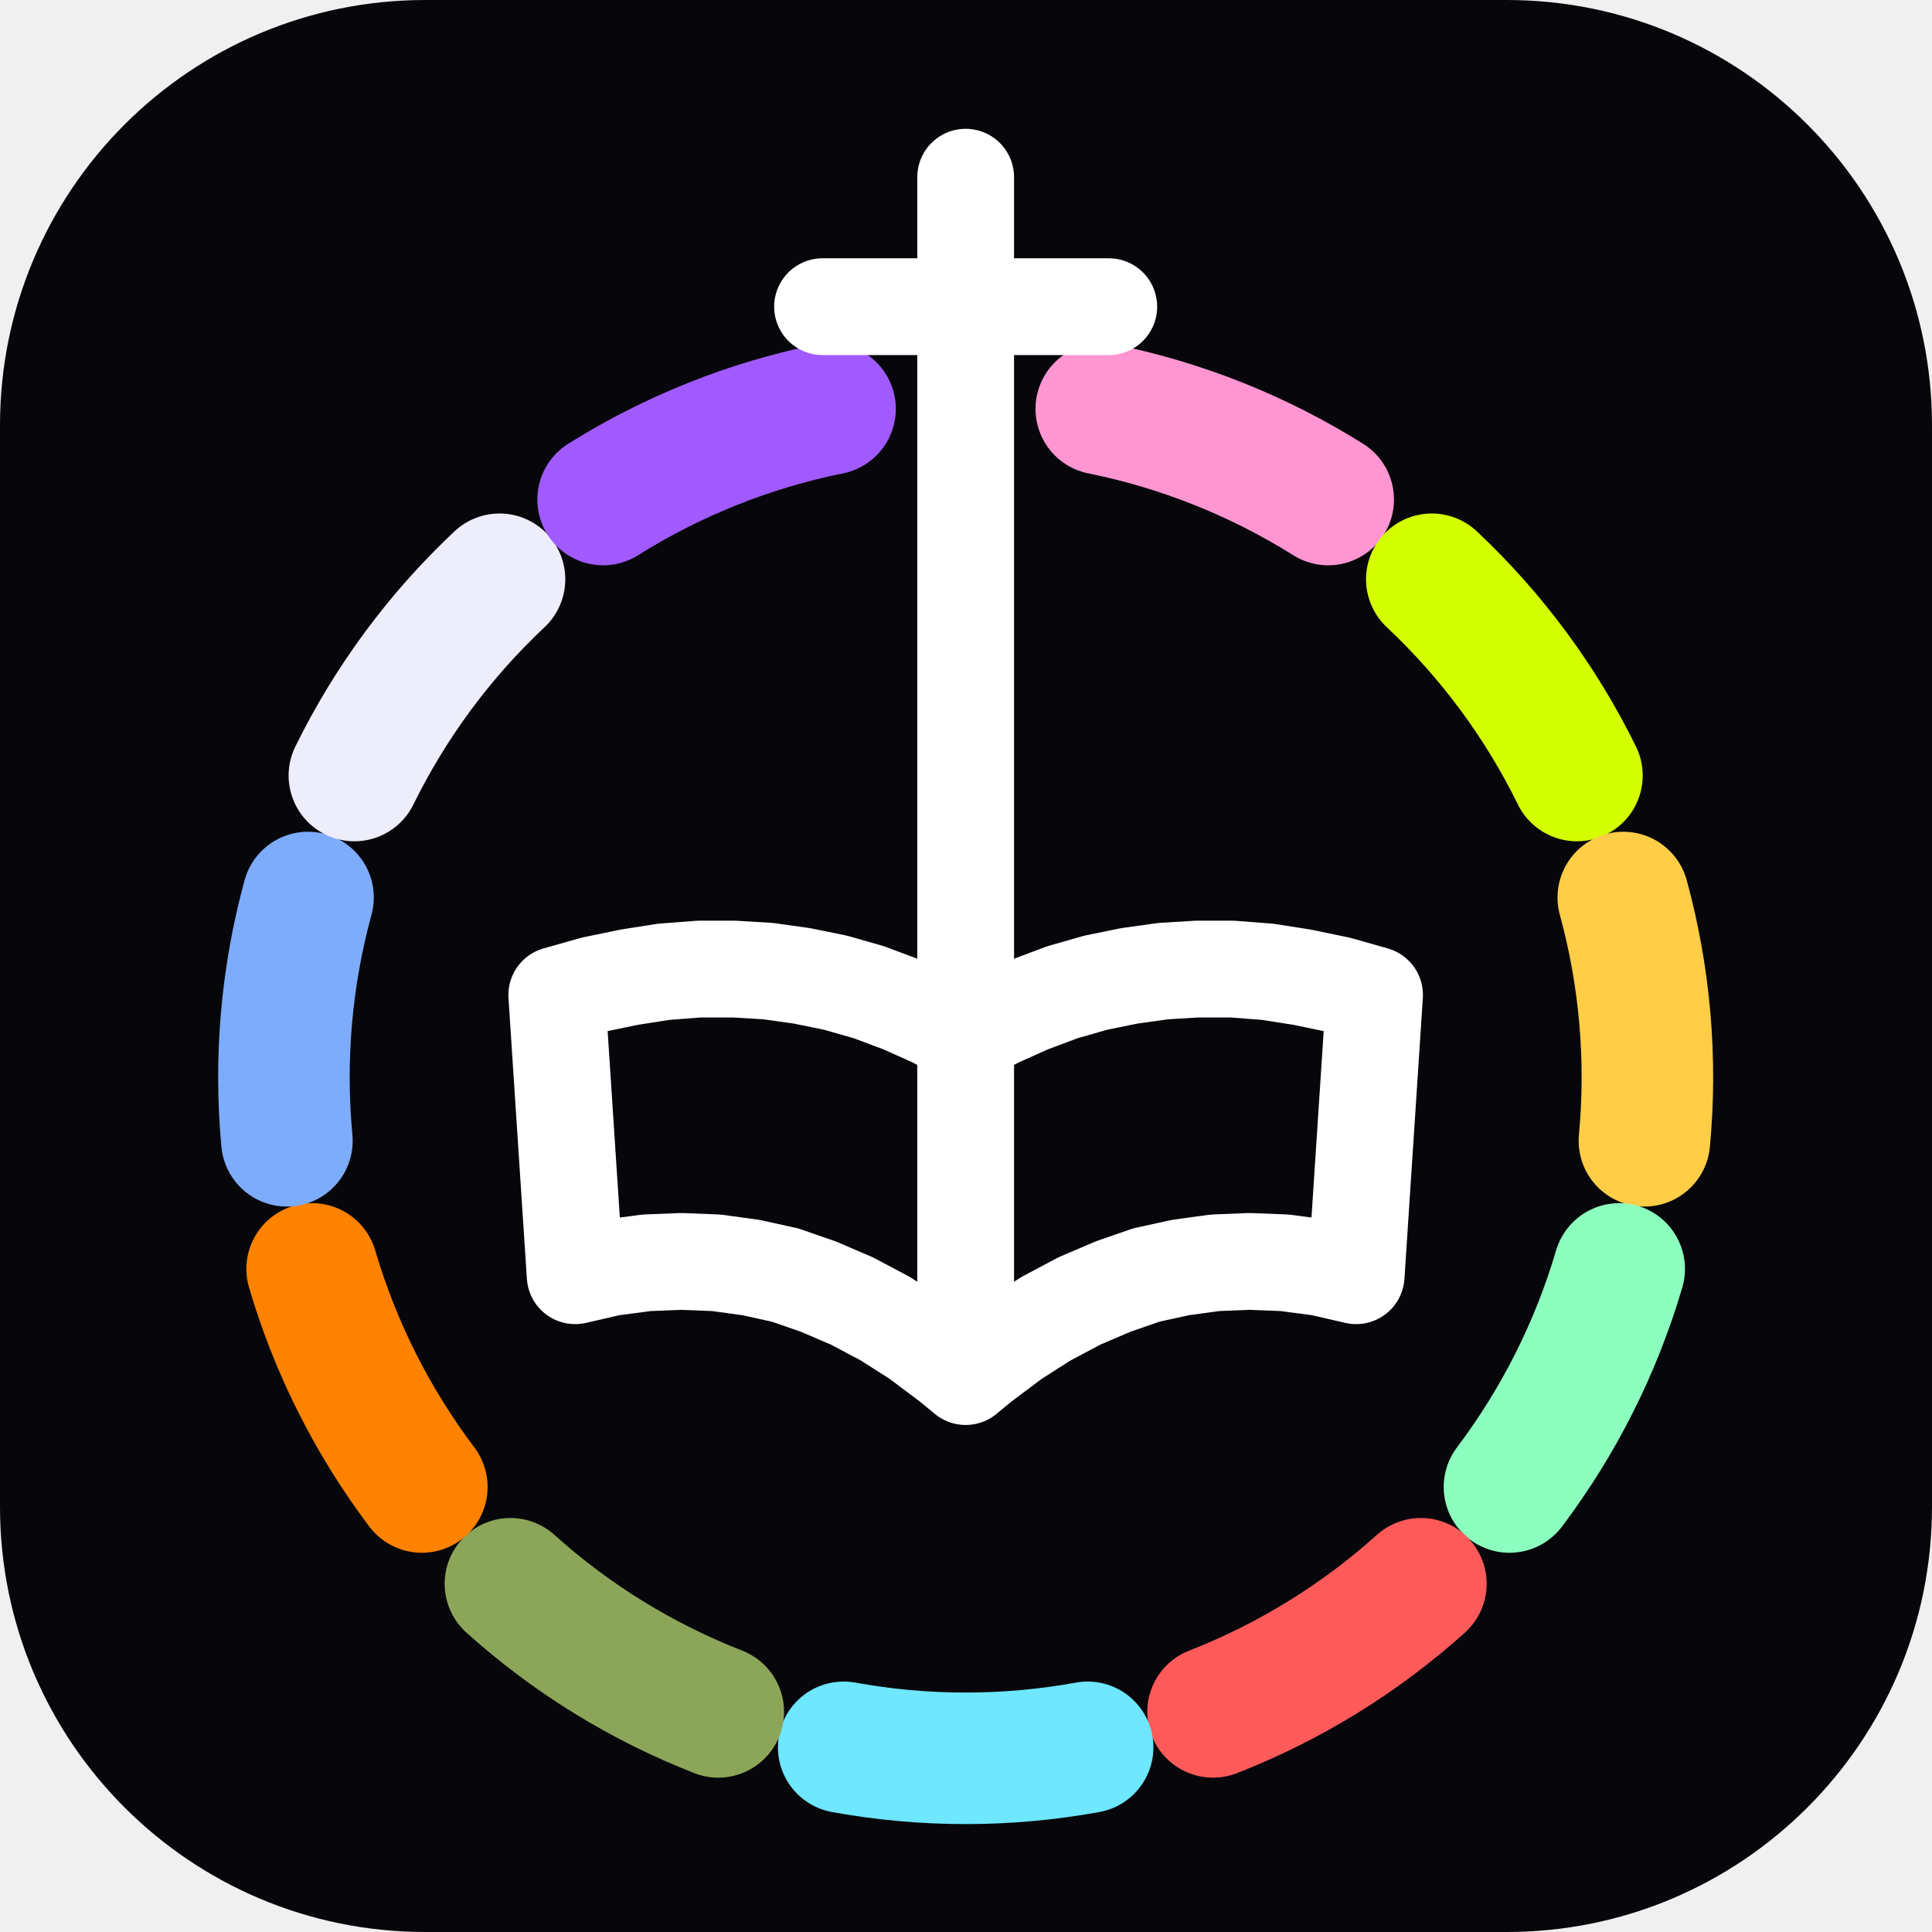
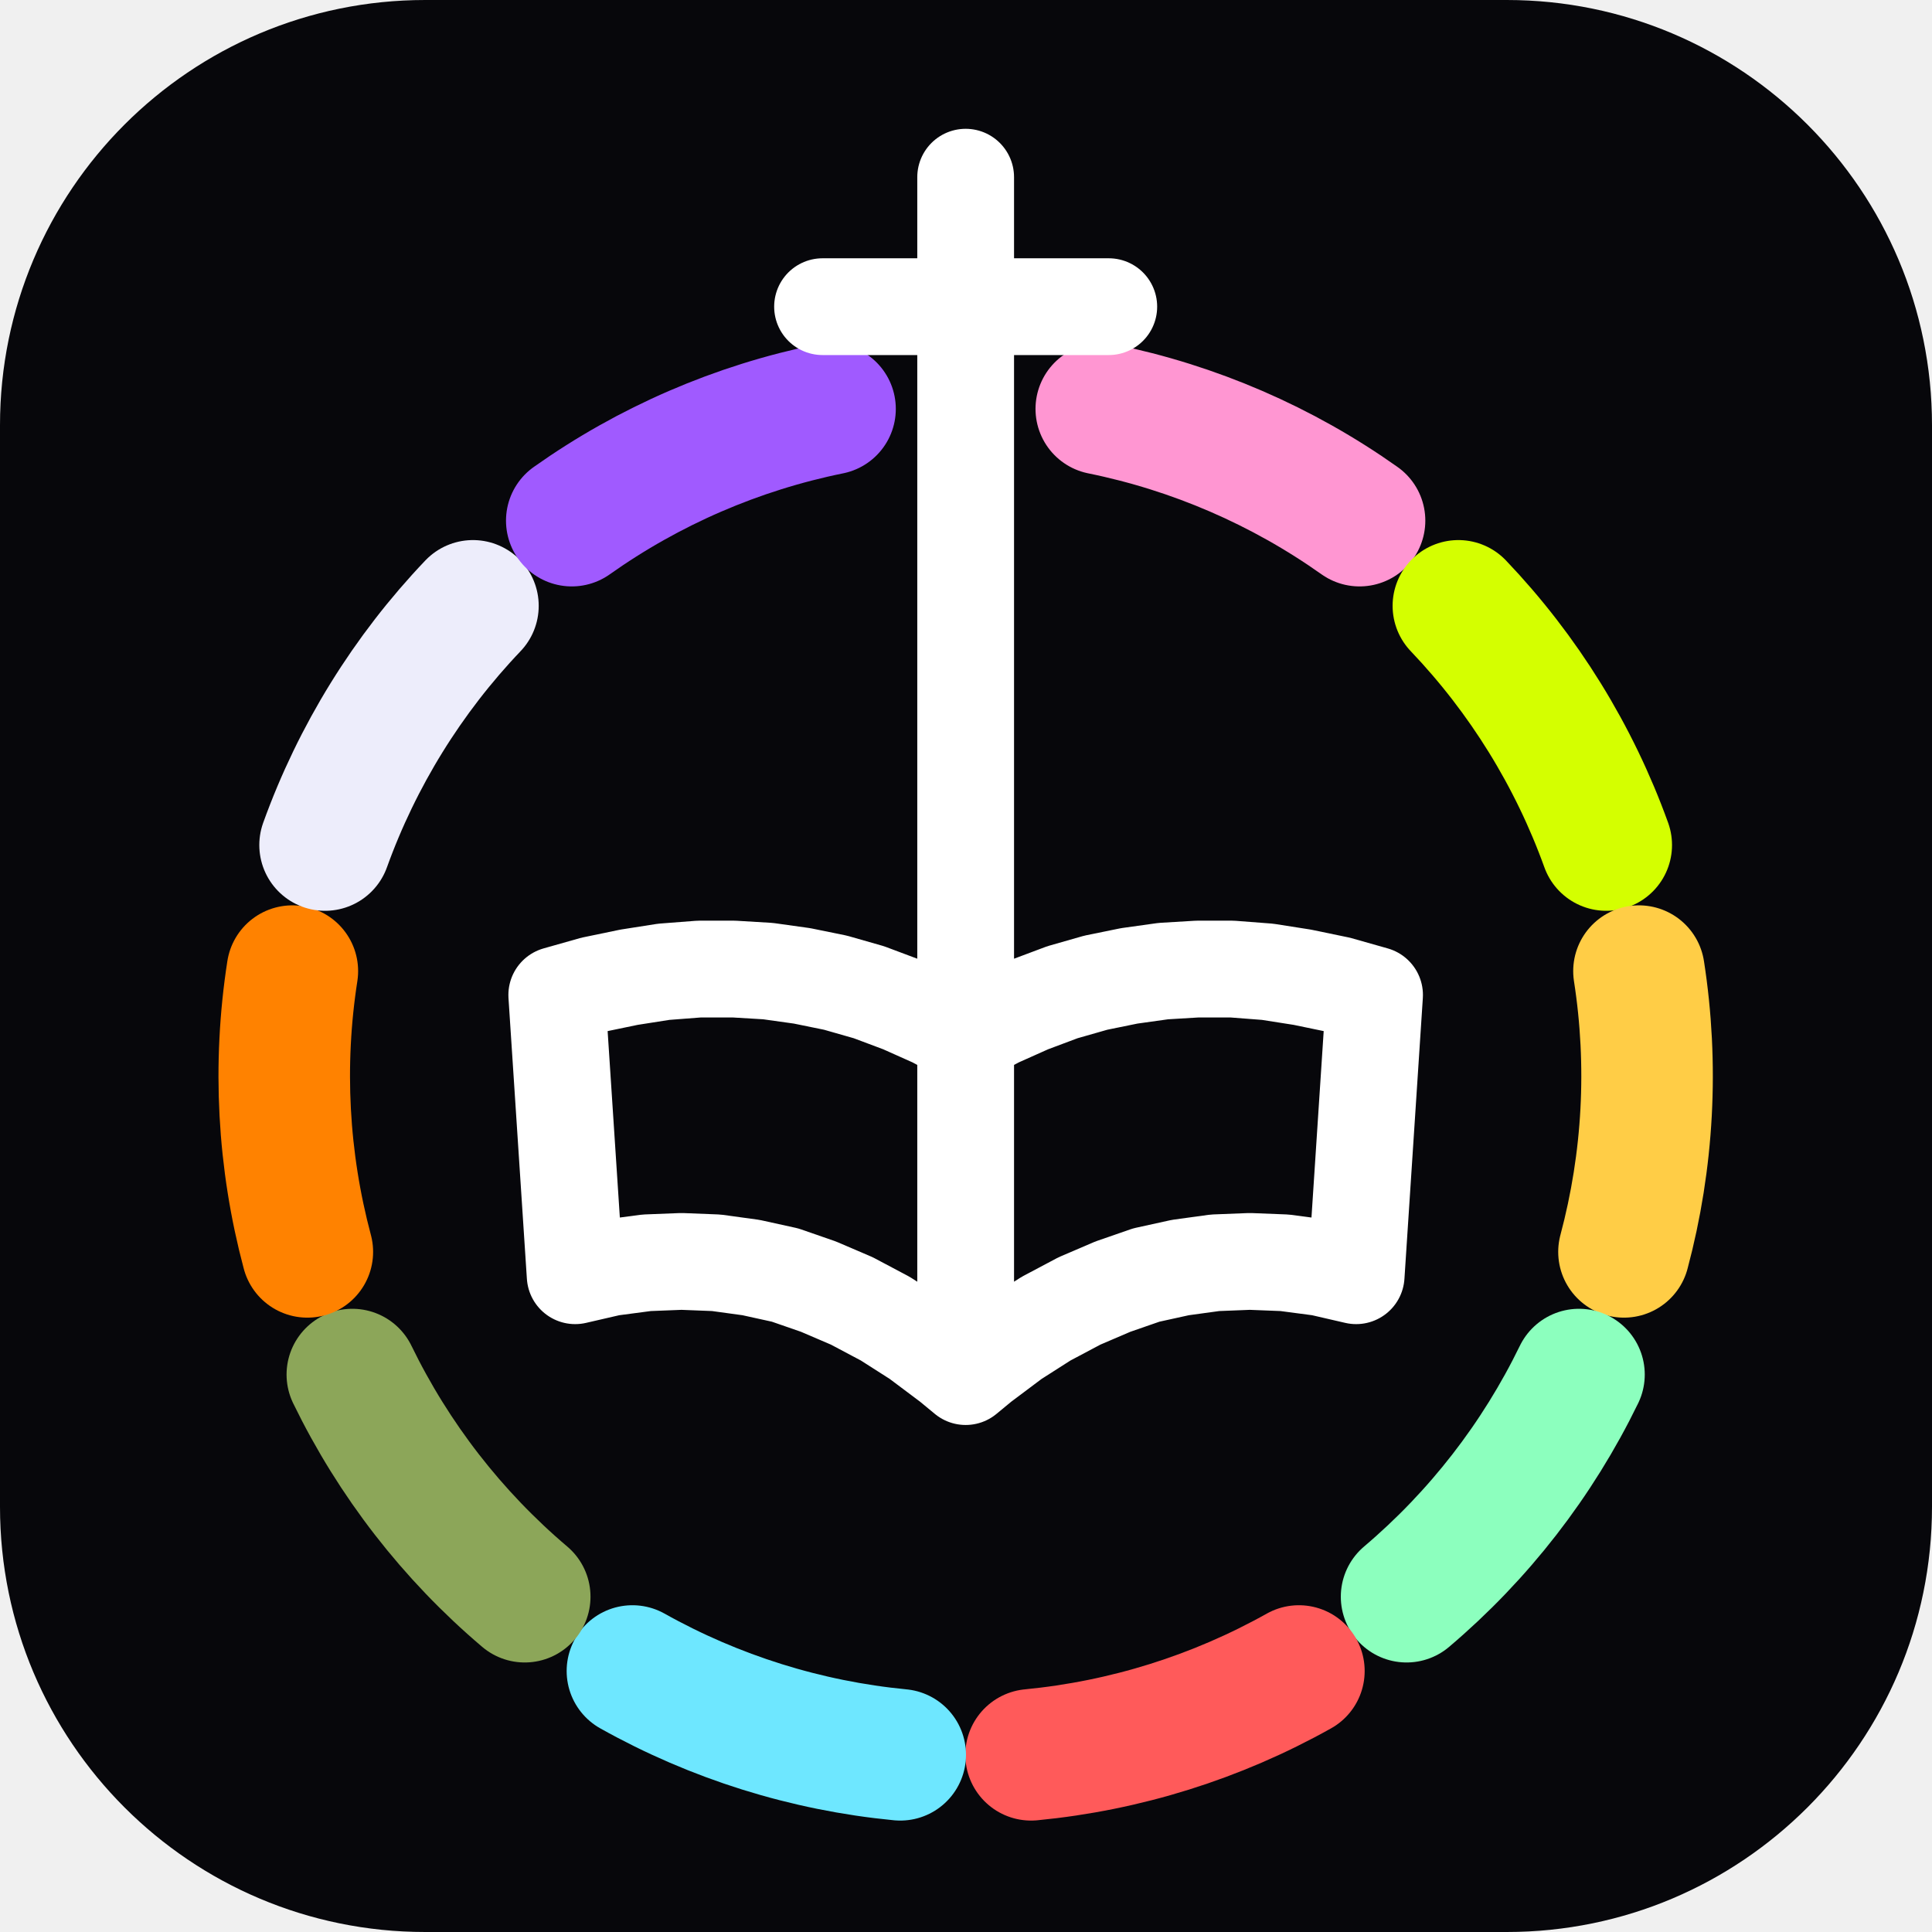
<svg xmlns="http://www.w3.org/2000/svg" viewBox="-1.417 -1.58 2.835 2.835" role="img" aria-label="tipps-ratgeber.de">
  <rect x="-1.417" y="-1.58" width="2.835" height="2.835" rx="0.624" fill="#07070b" />
  <g fill="none" stroke-linecap="round" stroke-linejoin="round">
-     <path d="M0.199 -0.98A1 1 0 0 1 0.532 -0.847" stroke="#ff96d2" stroke-width="0.193" />
-     <path d="M0.684 -0.73A1 1 0 0 1 0.897 -0.442" stroke="#d4ff00" stroke-width="0.193" />
-     <path d="M0.965 -0.263A1 1 0 0 1 0.996 0.094" stroke="#ffcd46" stroke-width="0.193" />
-     <path d="M0.959 0.282A1 1 0 0 1 0.798 0.602" stroke="#8cffbe" stroke-width="0.193" />
-     <path d="M0.668 0.744A1 1 0 0 1 0.363 0.932" stroke="#ff5a5a" stroke-width="0.193" />
-     <path d="M0.179 0.984A1 1 0 0 1 -0.179 0.984" stroke="#6ee7ff" stroke-width="0.193" />
-     <path d="M-0.363 0.932A1 1 0 0 1 -0.668 0.744" stroke="#8ca659" stroke-width="0.193" />
-     <path d="M-0.798 0.602A1 1 0 0 1 -0.959 0.282" stroke="#ff8200" stroke-width="0.193" />
-     <path d="M-0.996 0.094A1 1 0 0 1 -0.965 -0.263" stroke="#7eacfc" stroke-width="0.193" />
-     <path d="M-0.897 -0.442A1 1 0 0 1 -0.684 -0.73" stroke="#ededfb" stroke-width="0.193" />
-     <path d="M-0.532 -0.847A1 1 0 0 1 -0.199 -0.98" stroke="#a05aff" stroke-width="0.193" />
+     <path d="M0.199 -0.98A1 1 0 0 1 0.578 -0.816" stroke="#ff96d2" stroke-width="0.193" />
+     <path d="M0.723 -0.691A1 1 0 0 1 0.94 -0.34" stroke="#d4ff00" stroke-width="0.193" />
+     <path d="M0.988 -0.155A1 1 0 0 1 0.966 0.257" stroke="#ffcd46" stroke-width="0.193" />
+     <path d="M0.9 0.437A1 1 0 0 1 0.647 0.763" stroke="#8cffbe" stroke-width="0.193" />
+     <path d="M0.489 0.872A1 1 0 0 1 0.096 0.995" stroke="#ff5a5a" stroke-width="0.193" />
+     <path d="M-0.096 0.995A1 1 0 0 1 -0.489 0.872" stroke="#6ee7ff" stroke-width="0.193" />
+     <path d="M-0.647 0.763A1 1 0 0 1 -0.9 0.437" stroke="#8ca659" stroke-width="0.193" />
+     <path d="M-0.966 0.257A1 1 0 0 1 -0.988 -0.155" stroke="#ff8200" stroke-width="0.193" />
+     <path d="M-0.94 -0.34A1 1 0 0 1 -0.723 -0.691" stroke="#ededfb" stroke-width="0.193" />
+     <path d="M-0.578 -0.816A1 1 0 0 1 -0.199 -0.98" stroke="#a05aff" stroke-width="0.193" />
    <path d="M0 -0.06 L-0.047 -0.085 L-0.094 -0.106 L-0.142 -0.124 L-0.191 -0.138 L-0.24 -0.148 L-0.29 -0.155 L-0.34 -0.158 L-0.391 -0.158 L-0.443 -0.154 L-0.494 -0.146 L-0.547 -0.135 L-0.6 -0.12 L-0.573 0.292 L-0.521 0.28 L-0.468 0.273 L-0.417 0.271 L-0.366 0.273 L-0.315 0.28 L-0.265 0.291 L-0.216 0.308 L-0.167 0.329 L-0.118 0.355 L-0.071 0.385 L-0.023 0.421 L0 0.44 M0 -0.06 L0.047 -0.085 L0.094 -0.106 L0.142 -0.124 L0.191 -0.138 L0.24 -0.148 L0.29 -0.155 L0.34 -0.158 L0.391 -0.158 L0.443 -0.154 L0.494 -0.146 L0.547 -0.135 L0.6 -0.12 L0.573 0.292 L0.521 0.28 L0.468 0.273 L0.417 0.271 L0.366 0.273 L0.315 0.28 L0.265 0.291 L0.216 0.308 L0.167 0.329 L0.118 0.355 L0.071 0.385 L0.023 0.421 L0 0.44 M0 0.44 L0 -1.32 M-0.21 -1.13 L0.21 -1.13" stroke="#ffffff" stroke-width="0.142" />
  </g>
</svg>
